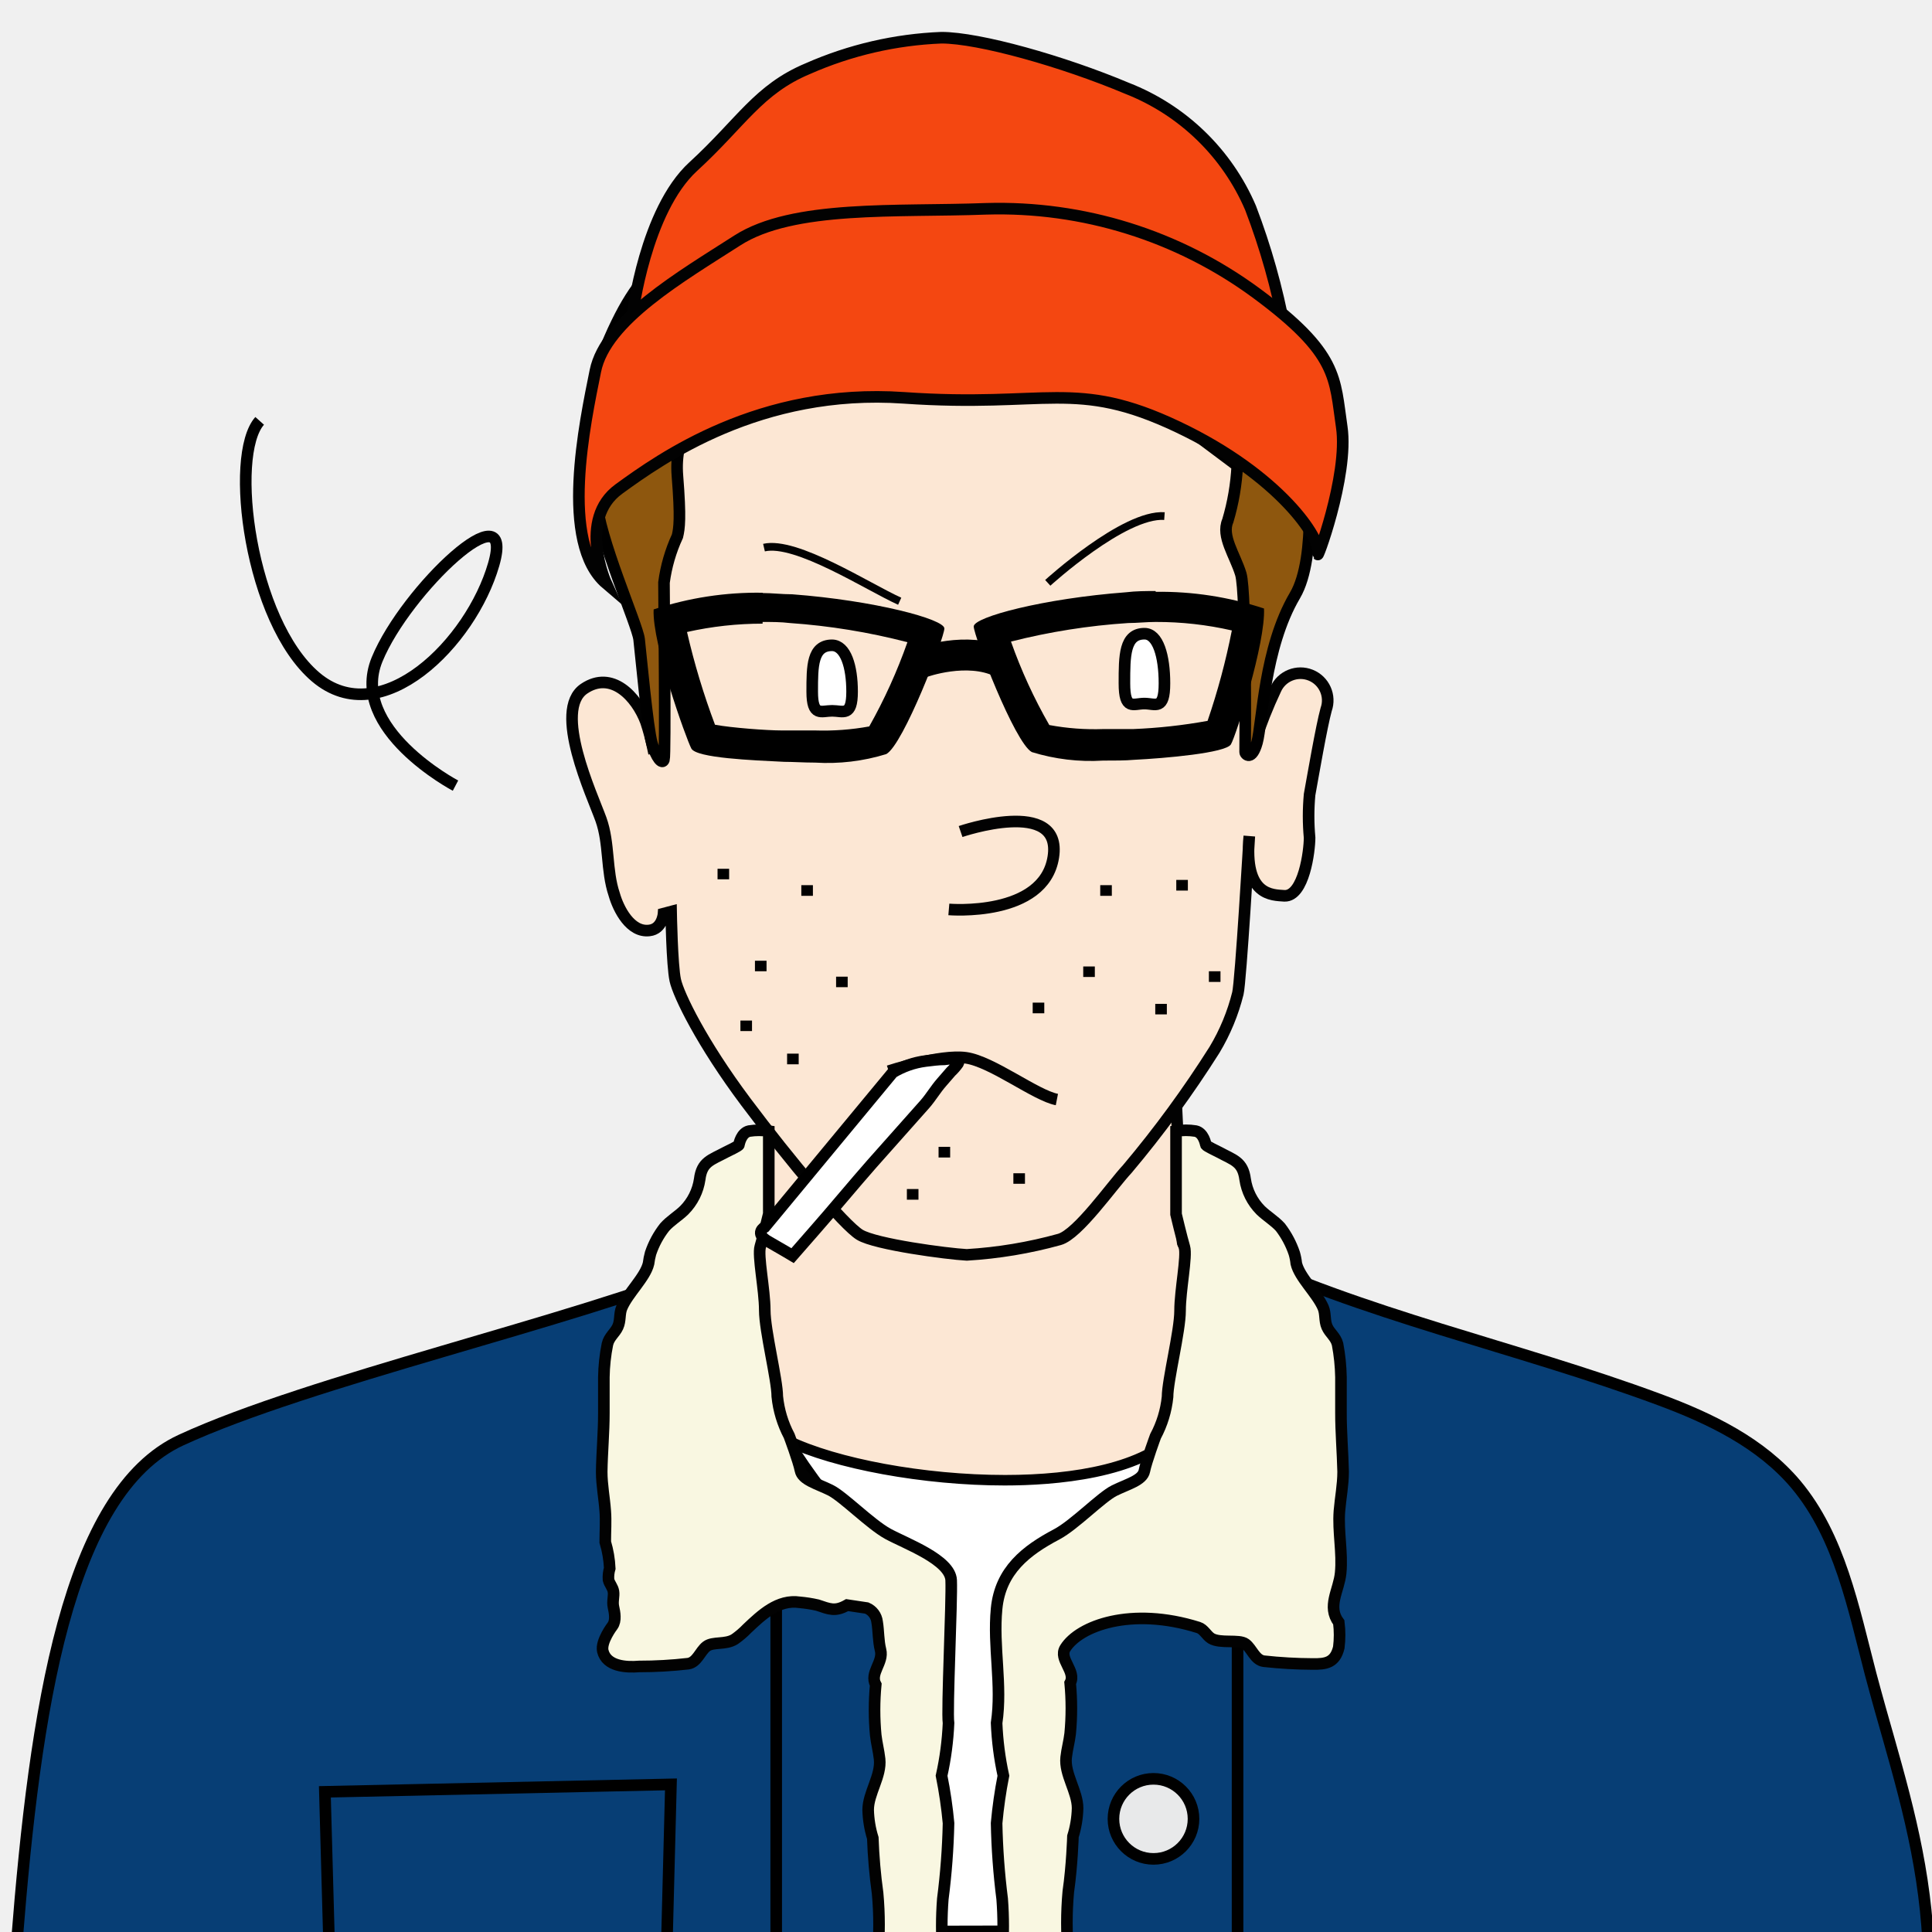
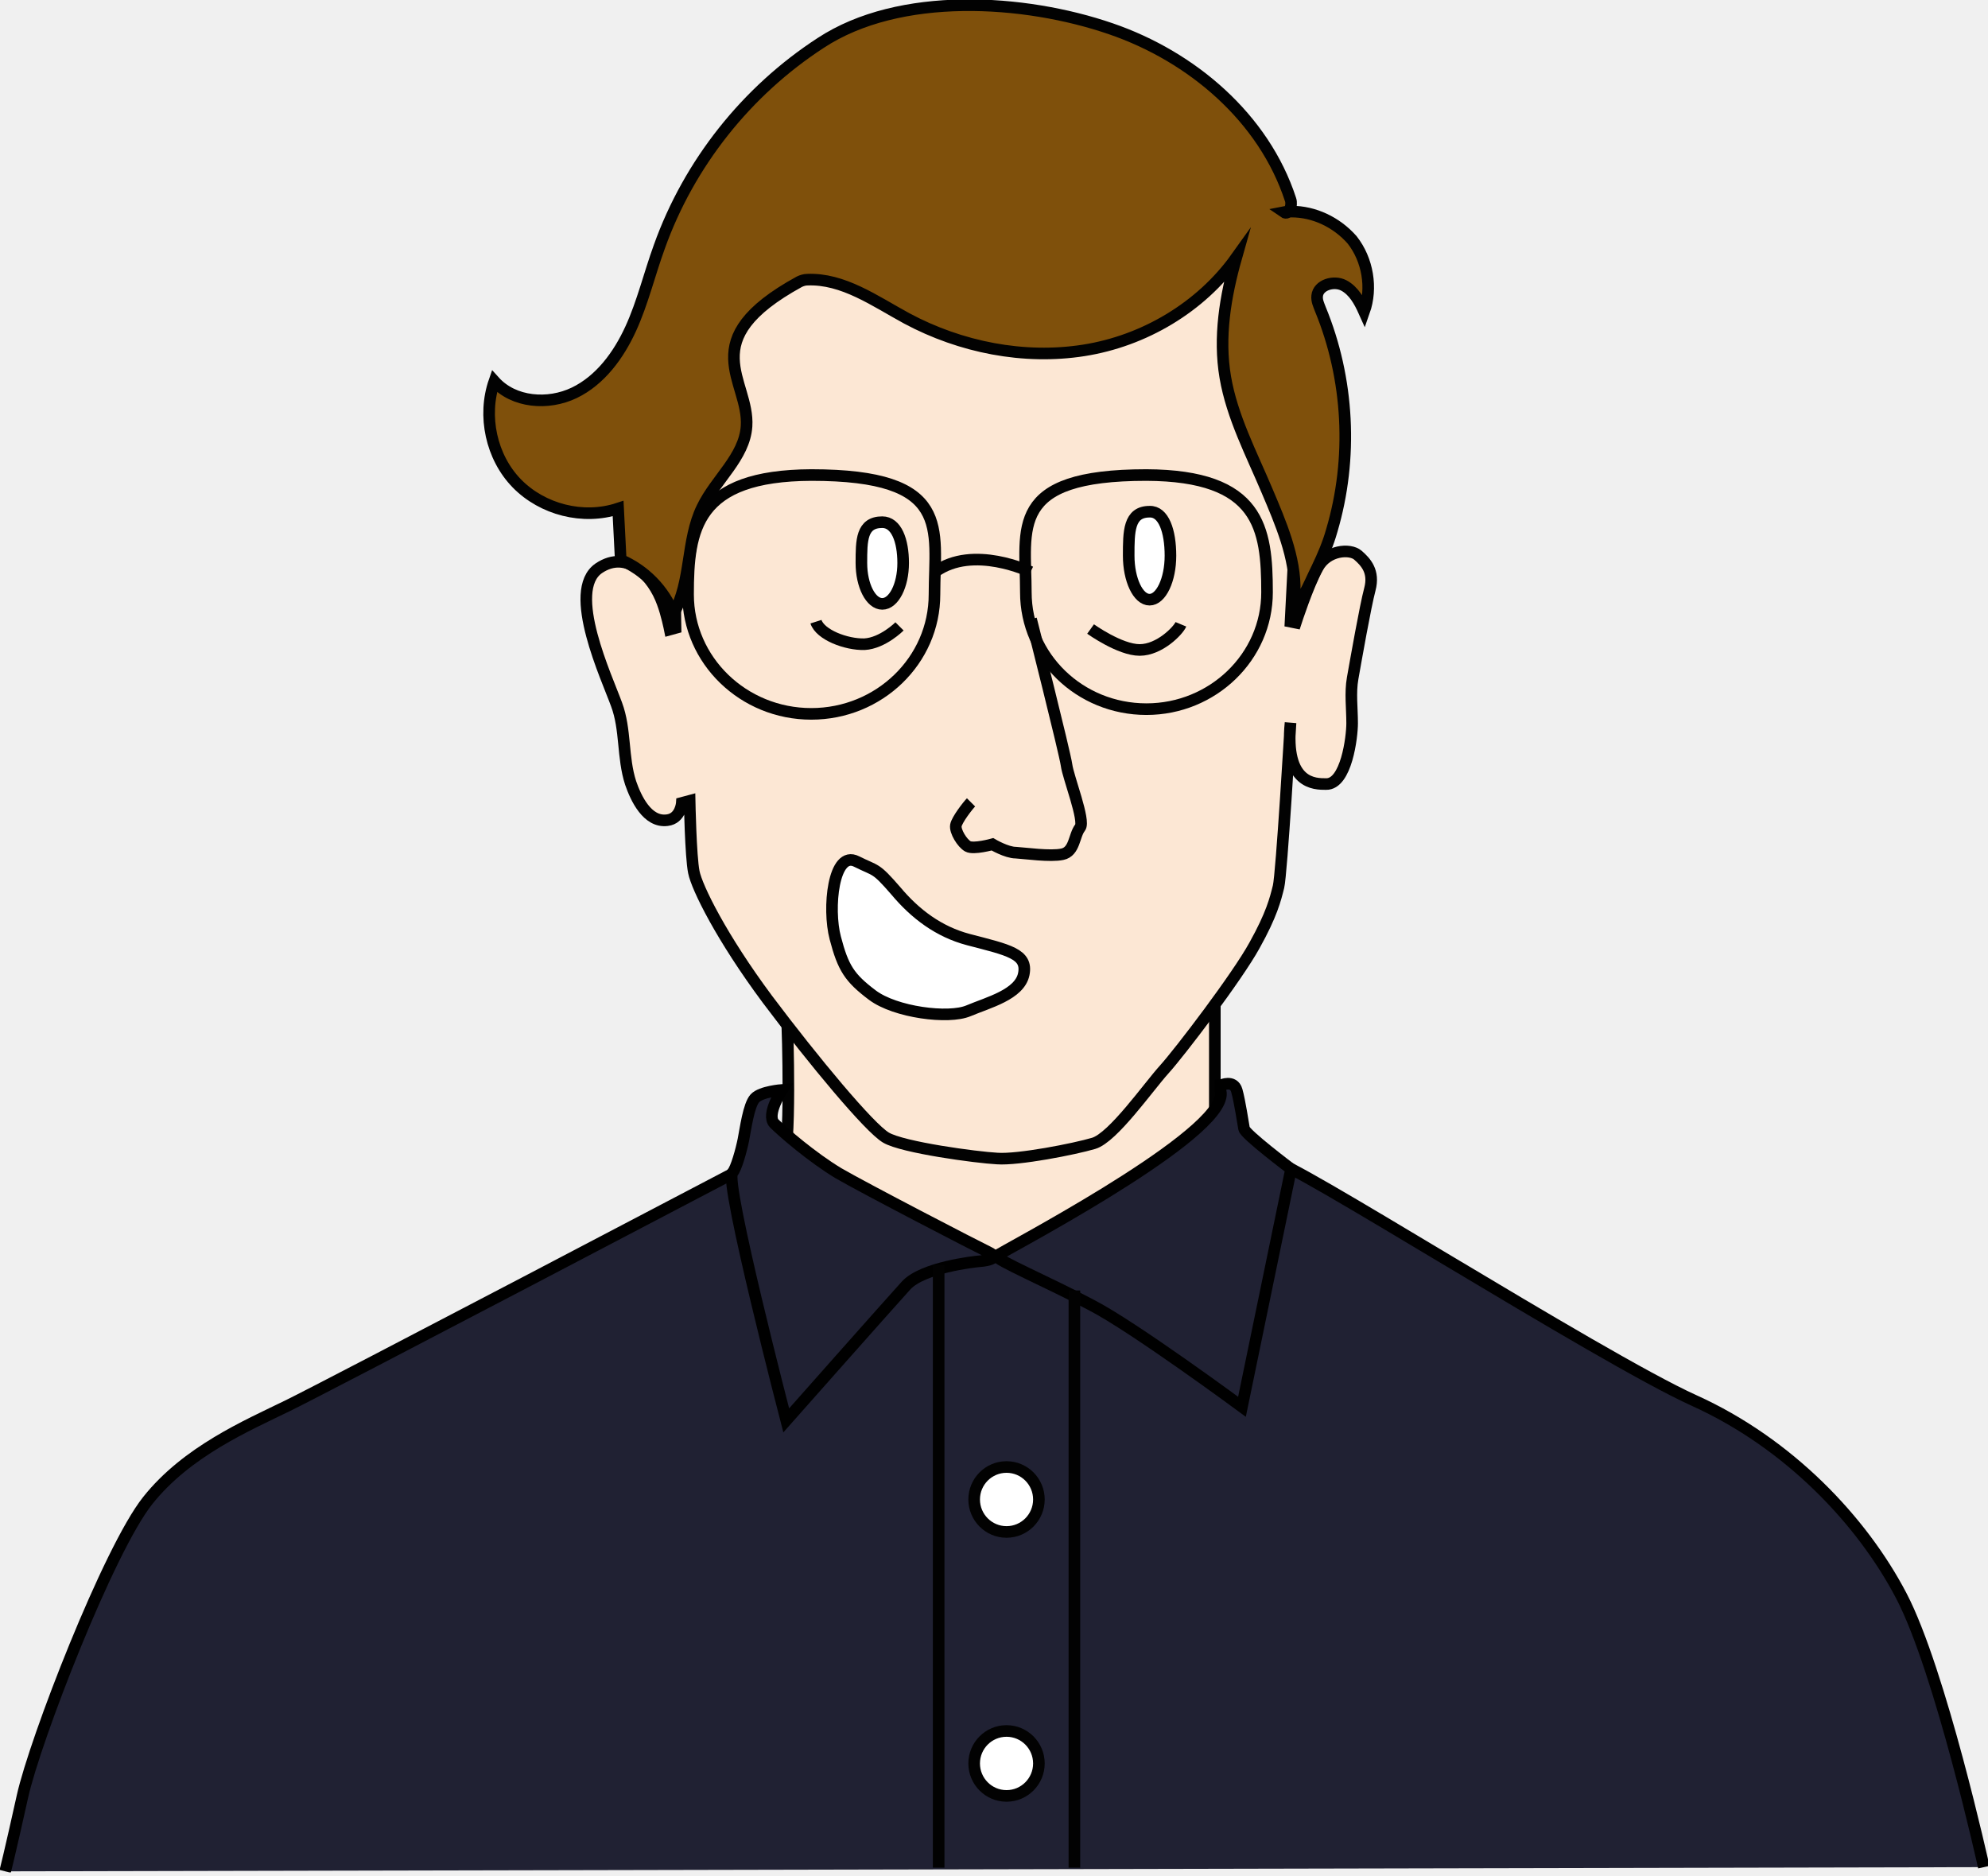
- <svg xmlns="http://www.w3.org/2000/svg" viewBox="0 0 125 125">
-   <g id="person_7" data-name="person 7">
-     <g id="head_copy_2" data-name="head copy 2">
-       <path id="neck" d="M80.11,82.94s-3.6-2-3.6-2.58-.41-9-.41-9H49.5s.33,8.21-.28,8.9c-1.75,2-5.55,3.45-6.64,6.12-1.72,4.22,4,9.18,6.78,10.37,5.92,2.54,14.29,2.49,20.61,1a23.11,23.11,0,0,0,12.24-7.5C84.11,87.84,84.53,85.34,80.11,82.94Z" fill="#fce7d4" stroke="#020202" stroke-miterlimit="10" stroke-width="0.75" />
-       <path id="face-2" data-name="face" d="M80.83,54.1s-.55,9.4-.74,10.17a13.35,13.35,0,0,1-1.51,3.65,69.75,69.75,0,0,1-5.64,7.71c-1,1.07-3.19,4.22-4.39,4.56a28.78,28.78,0,0,1-6,1c-1.29-.07-5.9-.68-6.92-1.3s-4.49-4.75-7.36-8.58-4.37-6.93-4.58-7.89-.27-4.44-.27-4.44l-.49.13s-.07,1-.92,1.09c-1.22.15-2-1.38-2.27-2.33-.53-1.57-.3-3.3-.86-4.86s-3.14-7.06-1.09-8.45c1.79-1.21,3.39.51,4,2.14a15.1,15.1,0,0,1,.45,1.67l.35-.08s0-3,0-5.19c.09-4-1.13-8.42.36-12.26,4.91-12.68,9.55-13.16,20.93-13.53,10.15-.34,15.85,7.9,16.61,11.67a37.35,37.35,0,0,1,.9,9.18c-.15,2.8-.53,9.76-.53,9.76l.33.07a29.33,29.33,0,0,1,1.35-3.4,1.76,1.76,0,0,1,3.26,1.32c-.3,1.09-.84,4.24-1.07,5.5a15.3,15.3,0,0,0,0,2.79c0,.85-.37,3.79-1.62,3.76C82.33,57.9,80.44,58,80.83,54.1Z" fill="#fce7d4" stroke="#020202" stroke-miterlimit="10" stroke-width="0.75" />
-     </g>
-     <g id="sweater_copy_2" data-name="sweater copy 2">
-       <g id="Sweater-4" data-name="Sweater">
-         <path d="M1.74,125.15a25.69,25.69,0,0,1,.64-5.09c.73-3.4,5.3-15.19,7.72-18.21,2.13-2.67,5.24-4.17,7.73-5.37l.84-.41C21,94.94,40.75,84.57,43.91,82.91c.14.58.41,1.58.65,2.31,0,.11.07.25.11.41a11.25,11.25,0,0,0,6.25,7.64C54,94.78,59.82,95.83,65,95.83c3.1,0,8.67-.39,11.15-3a16.31,16.31,0,0,0,4.31-11.6c1.28.6,5.47,3.11,9.54,5.54,6,3.57,12.79,7.63,15.87,9a27.7,27.7,0,0,1,12.73,11.94c2.13,4,4.83,14.83,5.4,17.19Z" fill="#fff" />
-         <path d="M80.81,81.8c1.71.9,5.53,3.18,9,5.24,6,3.58,12.8,7.64,15.91,9a27.38,27.38,0,0,1,12.55,11.77c2,3.8,4.5,13.59,5.26,16.64l-121.39.27a26.78,26.78,0,0,1,.63-4.63c.73-3.38,5.25-15.06,7.64-18.06,2.08-2.6,5.14-4.08,7.61-5.26l.84-.41c2.25-1.11,20.58-10.72,24.82-13,.15.57.35,1.31.54,1.88,0,.1.07.23.11.39a11.61,11.61,0,0,0,6.44,7.88c3.17,1.53,9,2.6,14.23,2.6,3.16,0,8.85-.41,11.42-3.17A16.55,16.55,0,0,0,80.81,81.8m-.71-1.12s0,0,0,0a16.28,16.28,0,0,1-4.2,11.82c-2,2.11-6.27,2.93-10.87,2.93-5.25,0-10.88-1.07-13.9-2.53a11,11,0,0,1-6.17-7.82c-.35-1.07-.76-2.76-.76-2.76S21,94.5,18.5,95.74s-6.25,2.82-8.69,5.87S2.77,116.49,2,120a23.28,23.28,0,0,0-.64,5.54l123.09-.27s-3.11-13.1-5.55-17.74A28.11,28.11,0,0,0,106,95.4c-5.74-2.6-24.84-14.72-25.9-14.72Z" />
-       </g>
-     </g>
-     <g id="hair_copy_2" data-name="hair copy 2">
-       <path d="M48,17.94s1.72-7.3,5.84-9.57c5.06-2.79,9.71-1.1,14.27,1.24a40.06,40.06,0,0,1,10,7.12c3.34,3,7.43,8.17,7.65,9.06a8.43,8.43,0,0,1,0,2.89c-.11.56-1.2,1.39-1.2,1.39s.71,5.94-.78,8.46c-2,3.39-2.11,8.29-2.45,9.51s-.77.77-.77.62.09-10.3-.28-11.52-1.28-2.45-.84-3.45a15.12,15.12,0,0,0,.61-3.56S75.53,26.74,74.53,26,70,23.4,68.3,23.34a15.75,15.75,0,0,0-5.39.67c-1.95.61-2.37,1.83-2.93,1.78s-3.19-2.11-6.69-2.22-5.4-.06-6.85,1.44-2.83,3.06-2.61,5.79.12,3.39,0,3.89a10.34,10.34,0,0,0-.87,3c0,1.06.11,11.12,0,11.46s-.5-.11-.78-1.06-.72-5.78-.83-6.73-2.62-6.56-2.78-9.12-.89-5.9.39-9.18,2.45-4.92,3.5-5.75S47,17.26,48,17.94Z" fill="#8e570e" stroke="#000" stroke-miterlimit="10" stroke-width="0.75" />
-     </g>
-     <g id="nose_copy_2" data-name="nose copy 2">
-       <path d="M62.15,53.8s6.61-2.26,6,1.65-6.76,3.39-6.76,3.39" fill="#fce7d4" stroke="#020202" stroke-miterlimit="10" stroke-width="0.75" />
-     </g>
-     <g id="hat_copy" data-name="hat copy">
-       <path d="M40.93,20.34s.82-6.72,3.92-9.56,4.21-5,7.42-6.34a23.74,23.74,0,0,1,8.64-2c2.44,0,7.87,1.53,12,3.27a14.39,14.39,0,0,1,8,7.74,45.38,45.38,0,0,1,2.22,7.88C83.29,23,41.22,22.46,40.93,20.34Z" fill="#f44711" stroke="#020202" stroke-miterlimit="10" stroke-width="0.75" />
-       <path d="M39.23,37.76s-1.9-4.15.81-6.12,9.13-6.55,18.44-5.9,11.07-1.27,17.72,1.88,9.3,7.3,9.08,8.17,2-5,1.53-8.17-.2-4.72-5.52-8.65a28.09,28.09,0,0,0-17.5-5.46c-5.76.22-12.48-.27-16.09,2.05S39.18,20.72,38.52,24,36.16,35.14,39.23,37.76Z" fill="#f44711" stroke="#020202" stroke-miterlimit="10" stroke-width="0.75" />
-     </g>
-     <g id="eyes-4" data-name="eyes">
-       <path d="M74.78,40.24a21.79,21.79,0,0,1,4.92.55,44.9,44.9,0,0,1-1.57,5.85,34.58,34.58,0,0,1-4.81.53c-.43,0-1.11,0-1.93,0a16.05,16.05,0,0,1-3.5-.26,32.64,32.64,0,0,1-2.48-5.4A41.76,41.76,0,0,1,73,40.31c.58,0,1.17-.07,1.76-.07m0-2c-.61,0-1.25,0-1.91.08-5.32.4-9.85,1.6-9.85,2.21s2.65,7.53,3.76,8.13a12.91,12.91,0,0,0,4.61.55c.74,0,1.45,0,2-.05,2-.1,5.94-.44,6.27-1s2.25-6.58,2.14-8.79a21.38,21.38,0,0,0-7-1.08Z" />
-       <path d="M49.34,40.24h0c.59,0,1.18,0,1.76.07a41.76,41.76,0,0,1,7.61,1.24A34.4,34.4,0,0,1,56.24,47a16.57,16.57,0,0,1-3.51.26c-.82,0-1.5,0-1.93,0h-.22c-.95,0-3.24-.17-4.32-.37a46.9,46.9,0,0,1-1.81-6,22.33,22.33,0,0,1,4.89-.54m0-2a21.31,21.31,0,0,0-7.05,1.08c-.11,2.21,2.11,8.38,2.44,9s4,.76,6,.86c.58,0,1.28.05,2,.05a12.91,12.91,0,0,0,4.61-.55c1.11-.6,3.76-7.53,3.76-8.13s-4.53-1.81-9.85-2.21c-.66,0-1.3-.08-1.91-.08Z" />
-       <path d="M59.66,42.85s2.91-1.06,5.11,0" fill="none" stroke="#000" stroke-miterlimit="10" stroke-width="2" />
-       <path id="Eye" d="M55.13,44.75c0,1.65-.58,1.24-1.29,1.24s-1.29.41-1.29-1.24,0-3,1.29-3C54.71,41.77,55.13,43.11,55.13,44.75Z" fill="#fff" stroke="#020202" stroke-miterlimit="10" stroke-width="0.75" />
-       <path id="Eye-2" data-name="Eye" d="M75.34,44.21c0,1.78-.58,1.31-1.3,1.31s-1.29.47-1.29-1.31,0-3.21,1.3-3.21C74.92,41,75.34,42.44,75.34,44.21Z" fill="#fff" stroke="#020202" stroke-miterlimit="10" stroke-width="0.75" />
-       <path d="M67.79,37.71s4.93-4.5,7.55-4.32" fill="none" stroke="#020202" stroke-miterlimit="10" stroke-width="0.5" />
-       <path d="M58.21,38.9c-2.06-.93-6.7-3.95-8.78-3.47" fill="none" stroke="#020202" stroke-miterlimit="10" stroke-width="0.5" />
-     </g>
-     <g id="mouth_copy_2" data-name="mouth copy 2">
-       <path d="M57.5,69.3s3.31-1.1,5-.86,4.49,2.43,5.88,2.7" fill="none" stroke="#020202" stroke-miterlimit="10" stroke-width="0.75" />
-     </g>
-     <g id="jacket">
-       <path d="M121.66,110.61c-.21-.77-.43-1.53-.63-2.3-1.12-4.29-2-8.88-4.83-12.26-2.26-2.69-5.55-4.28-8.85-5.5-9.19-3.41-19.2-5.48-28-9.73,0,3.64-1.64,8.06-3.27,11.32-1.26,2.52-2.62,5.16-5,6.68-.7.45-2.33.86-2.92,1.45,0,0,.12,1.63.09,2.73q-.09,3.85-.09,7.71,0,7.73.3,15.43l56.29-.53C124.46,120.13,123.06,115.56,121.66,110.61Z" fill="#073e75" stroke="#000" stroke-miterlimit="10" stroke-width="0.75" />
-       <path d="M55.69,99.08a12.84,12.84,0,0,1-2.44-2.55,40.77,40.77,0,0,1-7.17-14.68c-9.06,3.67-26,7.46-34.36,11.32-7.37,3.39-9.45,17.51-10.63,32.45l56.23.52q.61-13,.11-26.13A6.08,6.08,0,0,1,55.69,99.08Z" fill="#073e75" stroke="#000" stroke-miterlimit="10" stroke-width="0.75" />
-       <polygon points="21.02 115.93 21.29 125.71 43.14 125.93 43.41 115.45 21.02 115.93" fill="#073e75" stroke="#000" stroke-miterlimit="10" stroke-width="0.75" />
-     </g>
-     <g id="jacket_shearling" data-name="jacket shearling">
-       <line x1="50.22" y1="103.68" x2="50.22" y2="125.52" fill="#60a5c4" stroke="#000" stroke-miterlimit="10" stroke-width="0.75" />
-       <line x1="80.07" y1="103.68" x2="80.07" y2="125.52" fill="#60a5c4" stroke="#000" stroke-miterlimit="10" stroke-width="0.75" />
-       <path d="M61,126.37a22.79,22.79,0,0,1,0-3.51,46,46,0,0,0,.37-4.9,29.41,29.41,0,0,0-.45-3.07,19.55,19.55,0,0,0,.45-3.4c-.12-.79.23-7.92.17-9.25s-2.94-2.37-4.09-3-2.88-2.41-3.73-2.83-1.81-.66-1.93-1.27-.73-2.24-.73-2.24a6.93,6.93,0,0,1-.77-2.55c0-1.08-.81-4.25-.81-5.58s-.47-3.52-.29-4.12.55-2.12.55-2.12V73.18a4.05,4.05,0,0,0-1.27,0c-.51.11-.65.81-.66.89s-.73.41-.86.48c-.95.51-1.54.61-1.68,1.75a3.58,3.58,0,0,1-1,2c-.4.39-.9.68-1.27,1.1a5.64,5.64,0,0,0-.91,1.69,4.81,4.81,0,0,0-.13.66c-.21.9-1.34,1.92-1.73,2.85-.17.4-.07.84-.26,1.25s-.56.64-.67,1.12a11.67,11.67,0,0,0-.23,2.13c0,.77,0,1.54,0,2.32,0,1.27-.12,2.53-.14,3.8,0,.85.17,1.7.23,2.55.05.65,0,1.3,0,2a7,7,0,0,1,.29,1.7,2.08,2.08,0,0,0-.08.74c.07.29.27.46.32.76s-.08.64,0,1,.18.89-.06,1.22c0,0-.77,1-.63,1.63.24,1,1.51,1.07,2.35,1a27.81,27.81,0,0,0,3.17-.18c.58-.08.77-.8,1.19-1.12s1.23-.09,1.82-.46a5.51,5.51,0,0,0,.82-.7c.92-.87,2-1.9,3.39-1.69a8.61,8.61,0,0,1,1.15.18c.78.26,1.14.44,1.92,0l1.27.19a1.11,1.11,0,0,1,.67.9c.1.6.07,1.21.22,1.81.21.81-.72,1.49-.31,2.25a17.28,17.28,0,0,0,0,3.27c.06.52.19,1,.25,1.54.12,1.09-.74,2.21-.74,3.29a6.68,6.68,0,0,0,.3,1.82,35.16,35.16,0,0,0,.31,3.57,22.08,22.08,0,0,1,0,4.07" fill="#f9f7e1" stroke="#020202" stroke-miterlimit="10" stroke-width="0.75" />
-       <path d="M64.84,126.37a22.79,22.79,0,0,0,0-3.51,46,46,0,0,1-.36-4.9,30,30,0,0,1,.44-3.07,19.7,19.7,0,0,1-.44-3.41c.37-2.48-.24-4.93,0-7.4s1.9-3.76,3.89-4.81c1.15-.61,2.88-2.41,3.73-2.83s1.82-.66,1.94-1.27.72-2.24.72-2.24a6.87,6.87,0,0,0,.78-2.55c0-1.08.81-4.25.81-5.58s.46-3.52.28-4.12-.54-2.12-.54-2.12V73.18a4,4,0,0,1,1.27,0c.51.11.64.81.66.89s.73.41.86.48c.94.51,1.53.61,1.68,1.75a3.57,3.57,0,0,0,1,2c.4.39.9.68,1.28,1.1a5.84,5.84,0,0,1,.9,1.69,3.67,3.67,0,0,1,.13.66c.21.9,1.34,1.92,1.74,2.85.17.4.07.84.25,1.25s.56.64.68,1.12a12.61,12.61,0,0,1,.22,2.13c0,.77,0,1.54,0,2.32,0,1.27.11,2.53.14,3.8,0,.85-.17,1.7-.24,2.55-.1,1.34.21,2.68.08,4-.11,1.14-.9,2.16-.12,3.2a6.48,6.48,0,0,1,0,1.62c-.24,1-.85,1.08-1.68,1.07a30.31,30.31,0,0,1-3.17-.18c-.58-.08-.77-.81-1.19-1.12s-1.63,0-2.22-.36c-.3-.19-.47-.59-.82-.7-4.35-1.37-7.72-.11-8.62,1.34-.44.71.73,1.49.32,2.25a17.28,17.28,0,0,1,0,3.27c-.06.52-.2,1-.26,1.54-.12,1.09.74,2.21.74,3.29a6.68,6.68,0,0,1-.3,1.82s-.06,1.93-.3,3.57a22.48,22.48,0,0,0,0,4.07" fill="#f9f7e1" stroke="#020202" stroke-miterlimit="10" stroke-width="0.75" />
-     </g>
-     <circle id="button" cx="74.63" cy="117.68" r="2.59" fill="#e8e9ea" stroke="#000" stroke-miterlimit="10" stroke-width="0.75" />
-     <g id="stubble">
-       <line x1="49.22" y1="62.16" x2="49.22" y2="62.84" fill="#60a5c4" stroke="#000" stroke-miterlimit="10" stroke-width="0.75" />
-       <line x1="46.8" y1="56.21" x2="46.8" y2="56.89" fill="#60a5c4" stroke="#000" stroke-miterlimit="10" stroke-width="0.75" />
-       <line x1="48.28" y1="66.03" x2="48.28" y2="66.71" fill="#60a5c4" stroke="#000" stroke-miterlimit="10" stroke-width="0.75" />
-       <line x1="54.47" y1="63.19" x2="54.47" y2="63.87" fill="#60a5c4" stroke="#000" stroke-miterlimit="10" stroke-width="0.75" />
-       <line x1="51.3" y1="68.17" x2="51.3" y2="68.86" fill="#60a5c4" stroke="#000" stroke-miterlimit="10" stroke-width="0.75" />
-       <line x1="52.22" y1="57.27" x2="52.22" y2="57.96" fill="#60a5c4" stroke="#000" stroke-miterlimit="10" stroke-width="0.75" />
-       <line x1="71.56" y1="57.27" x2="71.56" y2="57.96" fill="#60a5c4" stroke="#000" stroke-miterlimit="10" stroke-width="0.75" />
-       <line x1="76.48" y1="56.93" x2="76.48" y2="57.62" fill="#60a5c4" stroke="#000" stroke-miterlimit="10" stroke-width="0.75" />
-       <line x1="70.46" y1="62.53" x2="70.46" y2="63.21" fill="#60a5c4" stroke="#000" stroke-miterlimit="10" stroke-width="0.75" />
-       <line x1="67.19" y1="64.87" x2="67.19" y2="65.56" fill="#60a5c4" stroke="#000" stroke-miterlimit="10" stroke-width="0.75" />
-       <line x1="65.94" y1="75.91" x2="65.94" y2="76.59" fill="#60a5c4" stroke="#000" stroke-miterlimit="10" stroke-width="0.75" />
-       <line x1="59.05" y1="76.93" x2="59.05" y2="77.62" fill="#60a5c4" stroke="#000" stroke-miterlimit="10" stroke-width="0.75" />
-       <line x1="61.1" y1="74.2" x2="61.1" y2="74.89" fill="#60a5c4" stroke="#000" stroke-miterlimit="10" stroke-width="0.75" />
-       <line x1="75.12" y1="64.95" x2="75.12" y2="65.63" fill="#60a5c4" stroke="#000" stroke-miterlimit="10" stroke-width="0.75" />
-       <line x1="78.59" y1="62.84" x2="78.59" y2="63.53" fill="#60a5c4" stroke="#000" stroke-miterlimit="10" stroke-width="0.75" />
-     </g>
-     <g id="cigarette_copy" data-name="cigarette copy">
-       <path id="cigarette-2" data-name="cigarette" d="M29.47,50.83s-6.93-3.65-5.07-8.17,9-11.2,7.54-6.14S24.66,47.41,20.42,43.8,14.8,29.47,16.8,27.23" fill="none" stroke="#000" stroke-miterlimit="10" stroke-width="0.75" />
-       <path d="M57.76,69.39l-8.28,10s-.71.4.22.93,1.58.92,1.58.92l1.46-1.67c1.11-1.26,2.55-3,3.67-4.27l3.43-3.86c.41-.47.67-.94,1.09-1.42l.59-.68a3.44,3.44,0,0,0,.47-.54.2.2,0,0,0,0-.21c-.11-.2-.7-.06-.87-.05-.42,0-.83.06-1.25.11A5.44,5.44,0,0,0,57.76,69.39Z" fill="#fff" stroke="#000" stroke-miterlimit="10" stroke-width="0.75" />
-     </g>
+ <svg xmlns="http://www.w3.org/2000/svg" width="300" height="283" viewBox="0 0 300 283" fill="none">
+   <g clip-path="url(#clip0)">
+     <path d="M184.979 169.995C184.979 169.995 183.325 169.284 183.325 167.782C183.325 166.36 183.325 151.186 183.325 151.186L118.803 154.426C118.803 154.426 119.512 174.184 118.015 175.843C118.015 175.843 110.294 181.533 112.5 186.196C117.148 195.996 130.383 201.844 140.467 203.425C152.994 205.401 171.822 203.425 182.694 196.47C189.863 191.886 194.512 174.184 184.979 169.995Z" fill="#FCE7D4" stroke="#020202" stroke-width="1.75" stroke-miterlimit="10" />
+     <path d="M194.748 109.062C194.748 109.062 193.409 131.902 192.936 133.799C192.463 135.696 191.912 137.988 189.312 142.65C186.712 147.392 178.046 158.773 175.683 161.381C173.319 163.989 167.962 171.655 165.047 172.524C162.132 173.393 153.624 175.053 150.473 174.816C147.4 174.658 136.213 173.156 133.692 171.655C131.171 170.153 122.82 160.116 115.809 150.79C108.876 141.465 105.173 133.957 104.701 131.586C104.228 129.215 104.07 120.838 104.07 120.838L102.889 121.154C102.889 121.154 102.731 123.525 100.683 123.762C97.689 124.157 95.956 120.443 95.168 118.151C93.908 114.278 94.459 110.09 93.041 106.296C91.623 102.345 85.399 89.147 90.362 85.748C94.695 82.824 98.556 87.013 99.974 90.964C100.604 92.624 101.077 94.995 101.077 94.995L101.943 94.758C101.943 94.758 101.786 87.329 101.943 82.113C102.18 72.471 99.186 61.644 102.81 52.318C114.706 21.496 125.972 20.311 153.545 19.363C178.125 18.572 191.991 38.567 193.803 47.734C195.221 54.926 196.402 62.671 196.008 70.1C195.615 76.897 194.748 93.809 194.748 93.809L195.536 93.967C195.536 93.967 197.348 88.356 198.845 85.669C200.263 82.982 203.729 82.745 204.911 83.772C206.092 84.8 207.432 86.222 206.723 88.909C206.014 91.597 204.674 99.263 204.123 102.345C203.729 104.558 204.044 106.849 204.044 109.141C204.044 111.196 203.178 118.388 200.105 118.309C198.451 118.309 193.803 118.388 194.748 109.062Z" fill="#FCE7D4" stroke="#020202" stroke-width="1.75" stroke-miterlimit="10" />
+     <path d="M0.788 282.377C0.788 282.377 1.497 279.611 3.388 271.075C5.278 262.54 16.387 233.852 22.295 226.423C28.204 218.994 37.264 215.121 43.409 212.118C49.554 209.115 110.688 177.029 110.688 177.029C110.688 177.029 127.547 189.516 150.63 189.516C173.634 189.516 192.7 175.606 192.7 175.606C192.7 173.867 241.308 204.848 255.646 211.328C269.984 217.809 281.014 229.505 286.922 240.806C292.831 252.108 299.37 281.744 299.37 281.744" fill="#202133" />
+     <path d="M0.788 282.377C0.788 282.377 1.497 279.611 3.388 271.075C5.278 262.54 16.387 233.852 22.295 226.423C28.204 218.994 37.264 215.121 43.409 212.118C49.554 209.115 110.688 177.029 110.688 177.029C110.688 177.029 127.547 189.516 150.63 189.516C173.634 189.516 192.7 175.606 192.7 175.606C192.7 173.867 241.308 204.848 255.646 211.328C269.984 217.809 281.014 229.505 286.922 240.806C292.831 252.108 299.37 281.744 299.37 281.744" stroke="black" stroke-width="1.75" stroke-miterlimit="10" />
+     <path d="M103.834 89.7C103.834 99.658 112.185 107.719 122.426 107.719C132.668 107.719 141.019 99.658 141.019 89.7C141.019 79.742 143.776 71.681 122.426 71.681C105.016 71.76 103.834 79.821 103.834 89.7Z" stroke="#020202" stroke-width="1.75" stroke-miterlimit="10" />
+     <path d="M191.203 89.384C191.203 99.104 183.009 107.008 173.004 107.008C162.92 107.008 154.806 99.104 154.806 89.384C154.806 79.663 152.127 71.681 173.004 71.681C190.1 71.76 191.203 79.663 191.203 89.384Z" stroke="#020202" stroke-width="1.75" stroke-miterlimit="10" />
+     <path d="M155.515 86.301C155.515 86.301 146.849 82.113 141.098 86.301" stroke="#020202" stroke-width="1.75" stroke-miterlimit="10" />
+     <path d="M110.53 176.95C111.082 176.397 111.87 173.551 112.185 171.971C112.5 170.39 112.973 166.755 113.918 165.727C114.863 164.7 118.015 164.463 118.015 164.463C118.015 164.463 115.572 168.177 116.833 169.521C118.172 170.864 122.584 174.658 126.523 177.029C130.462 179.321 147.4 188.093 149.212 188.962C151.024 189.832 148.976 190.227 147.952 190.306C146.927 190.385 139.286 191.254 136.765 193.941C134.244 196.707 118.645 214.331 118.645 214.331C118.645 214.331 109.27 178.293 110.53 176.95Z" fill="#202133" stroke="black" stroke-width="1.75" stroke-miterlimit="10" />
+     <path d="M184.27 163.752C184.27 163.752 186.161 162.882 186.633 164.542C187.106 166.202 187.579 169.521 187.736 170.311C187.894 171.18 194.827 176.397 194.827 176.397L187.421 212.276C187.421 212.276 171.035 200.185 164.732 196.944C158.508 193.625 150 189.99 150.394 189.516C150.788 189.041 182.694 172.524 184.191 165.569C184.27 165.253 184.27 164.937 184.191 164.621V163.752H184.27Z" fill="#202133" stroke="black" stroke-width="1.75" stroke-miterlimit="10" />
+     <path d="M141.649 190.938V281.823" stroke="#020202" stroke-width="1.75" stroke-miterlimit="10" />
+     <path d="M162.132 194.732V281.823" stroke="#020202" stroke-width="1.75" stroke-miterlimit="10" />
+     <path d="M151.891 231.165C154.588 231.165 156.775 228.971 156.775 226.265C156.775 223.559 154.588 221.365 151.891 221.365C149.193 221.365 147.006 223.559 147.006 226.265C147.006 228.971 149.193 231.165 151.891 231.165Z" fill="white" stroke="#020202" stroke-width="1.75" stroke-miterlimit="10" />
+     <path d="M151.891 270.996C154.588 270.996 156.775 268.802 156.775 266.096C156.775 263.39 154.588 261.196 151.891 261.196C149.193 261.196 147.006 263.39 147.006 266.096C147.006 268.802 149.193 270.996 151.891 270.996Z" fill="white" stroke="#020202" stroke-width="1.75" stroke-miterlimit="10" />
+     <path d="M136.292 84.958C136.292 88.356 134.874 91.122 133.141 91.122C131.408 91.122 129.99 88.356 129.99 84.958C129.99 81.56 129.99 78.794 133.141 78.794C135.268 78.794 136.292 81.56 136.292 84.958Z" fill="white" stroke="#020202" stroke-width="1.75" stroke-miterlimit="10" />
+     <path d="M176.628 83.852C176.628 87.487 175.21 90.49 173.477 90.49C171.744 90.49 170.326 87.487 170.326 83.852C170.326 80.216 170.326 77.213 173.477 77.213C175.604 77.134 176.628 80.137 176.628 83.852Z" fill="white" stroke="#020202" stroke-width="1.75" stroke-miterlimit="10" />
+     <path d="M135.741 94.521C135.741 94.521 133.22 97.05 130.462 97.208C127.705 97.287 123.766 95.785 123.135 93.809" stroke="#020202" stroke-width="1.75" stroke-miterlimit="10" />
+     <path d="M164.575 94.916C164.575 94.916 168.986 98.077 171.98 98.077C174.974 98.077 177.81 95.153 178.204 94.205" stroke="#020202" stroke-width="1.75" stroke-miterlimit="10" />
+     <path d="M155.593 93.414C155.593 93.414 160.714 113.646 160.951 115.464C161.187 117.282 163.787 123.841 162.999 124.869C162.054 126.054 162.211 128.504 160.32 128.899C158.508 129.294 154.648 128.741 153.309 128.662C151.891 128.662 149.764 127.398 149.764 127.398C149.764 127.398 146.927 128.188 146.061 127.714C145.194 127.239 144.091 125.422 144.249 124.552C144.406 123.683 146.061 121.549 146.534 121.075" stroke="#020202" stroke-width="1.75" stroke-miterlimit="10" />
+     <path d="M194.905 31.928C194.512 31.928 194.118 31.928 193.724 32.007C194.512 32.561 195.063 30.98 194.748 30.111C190.73 17.782 179.858 8.535 167.647 4.347C154.569 -0.158 135.74 -1.343 123.844 6.481C112.658 13.751 103.992 24.658 99.501 37.224C98.004 41.333 96.98 45.68 95.168 49.631C93.356 53.583 90.599 57.376 86.66 59.273C82.721 61.17 77.521 60.775 74.606 57.534C72.794 62.75 74.133 68.994 77.994 72.945C81.854 76.897 87.999 78.478 93.277 76.739L93.671 84.484C97.216 85.985 100.21 88.989 101.628 92.624C104.385 87.803 103.519 81.56 105.961 76.581C108.009 72.313 112.342 68.994 112.658 64.331C113.13 57.376 104.464 51.37 120.614 42.519C120.93 42.361 121.402 42.202 121.796 42.202C127.232 41.965 132.038 45.443 136.843 48.051C144.958 52.397 154.491 54.294 163.55 52.871C172.61 51.449 181.197 46.391 186.555 38.883C184.9 44.731 183.876 50.896 184.9 56.902C185.924 62.908 188.839 68.441 191.203 74.052C193.251 78.873 195.536 84.168 195.378 89.305C195.378 90.095 196.402 90.411 196.796 89.7C197.505 88.435 198.057 87.092 198.766 85.669C199.632 83.852 200.42 82.034 200.972 80.058C204.202 69.152 203.571 57.139 199.238 46.628C199.002 45.996 198.687 45.364 198.766 44.652C198.923 42.993 201.287 42.281 202.784 43.072C204.28 43.862 205.147 45.443 205.856 47.023C207.117 43.467 206.408 39.199 204.044 36.196C201.681 33.509 198.293 31.928 194.905 31.928Z" fill="#7F500B" stroke="#020202" stroke-width="1.75" stroke-miterlimit="10" />
+     <path d="M129.281 130.005C132.274 131.507 132.038 130.796 135.189 134.431C138.104 137.909 141.649 140.596 146.14 141.781C152.206 143.362 155.121 143.915 154.491 146.997C153.86 150.079 149.133 151.265 146.14 152.529C143.146 153.794 135.11 152.766 131.644 150.158C128.178 147.55 127.232 146.049 126.05 141.544C124.869 137.118 125.735 128.188 129.281 130.005Z" fill="white" stroke="#020202" stroke-width="1.75" stroke-miterlimit="10" />
  </g>
+   <defs>
+     <clipPath id="clip0">
+       <rect width="300" height="282.535" fill="white" />
+     </clipPath>
+   </defs>
</svg>
